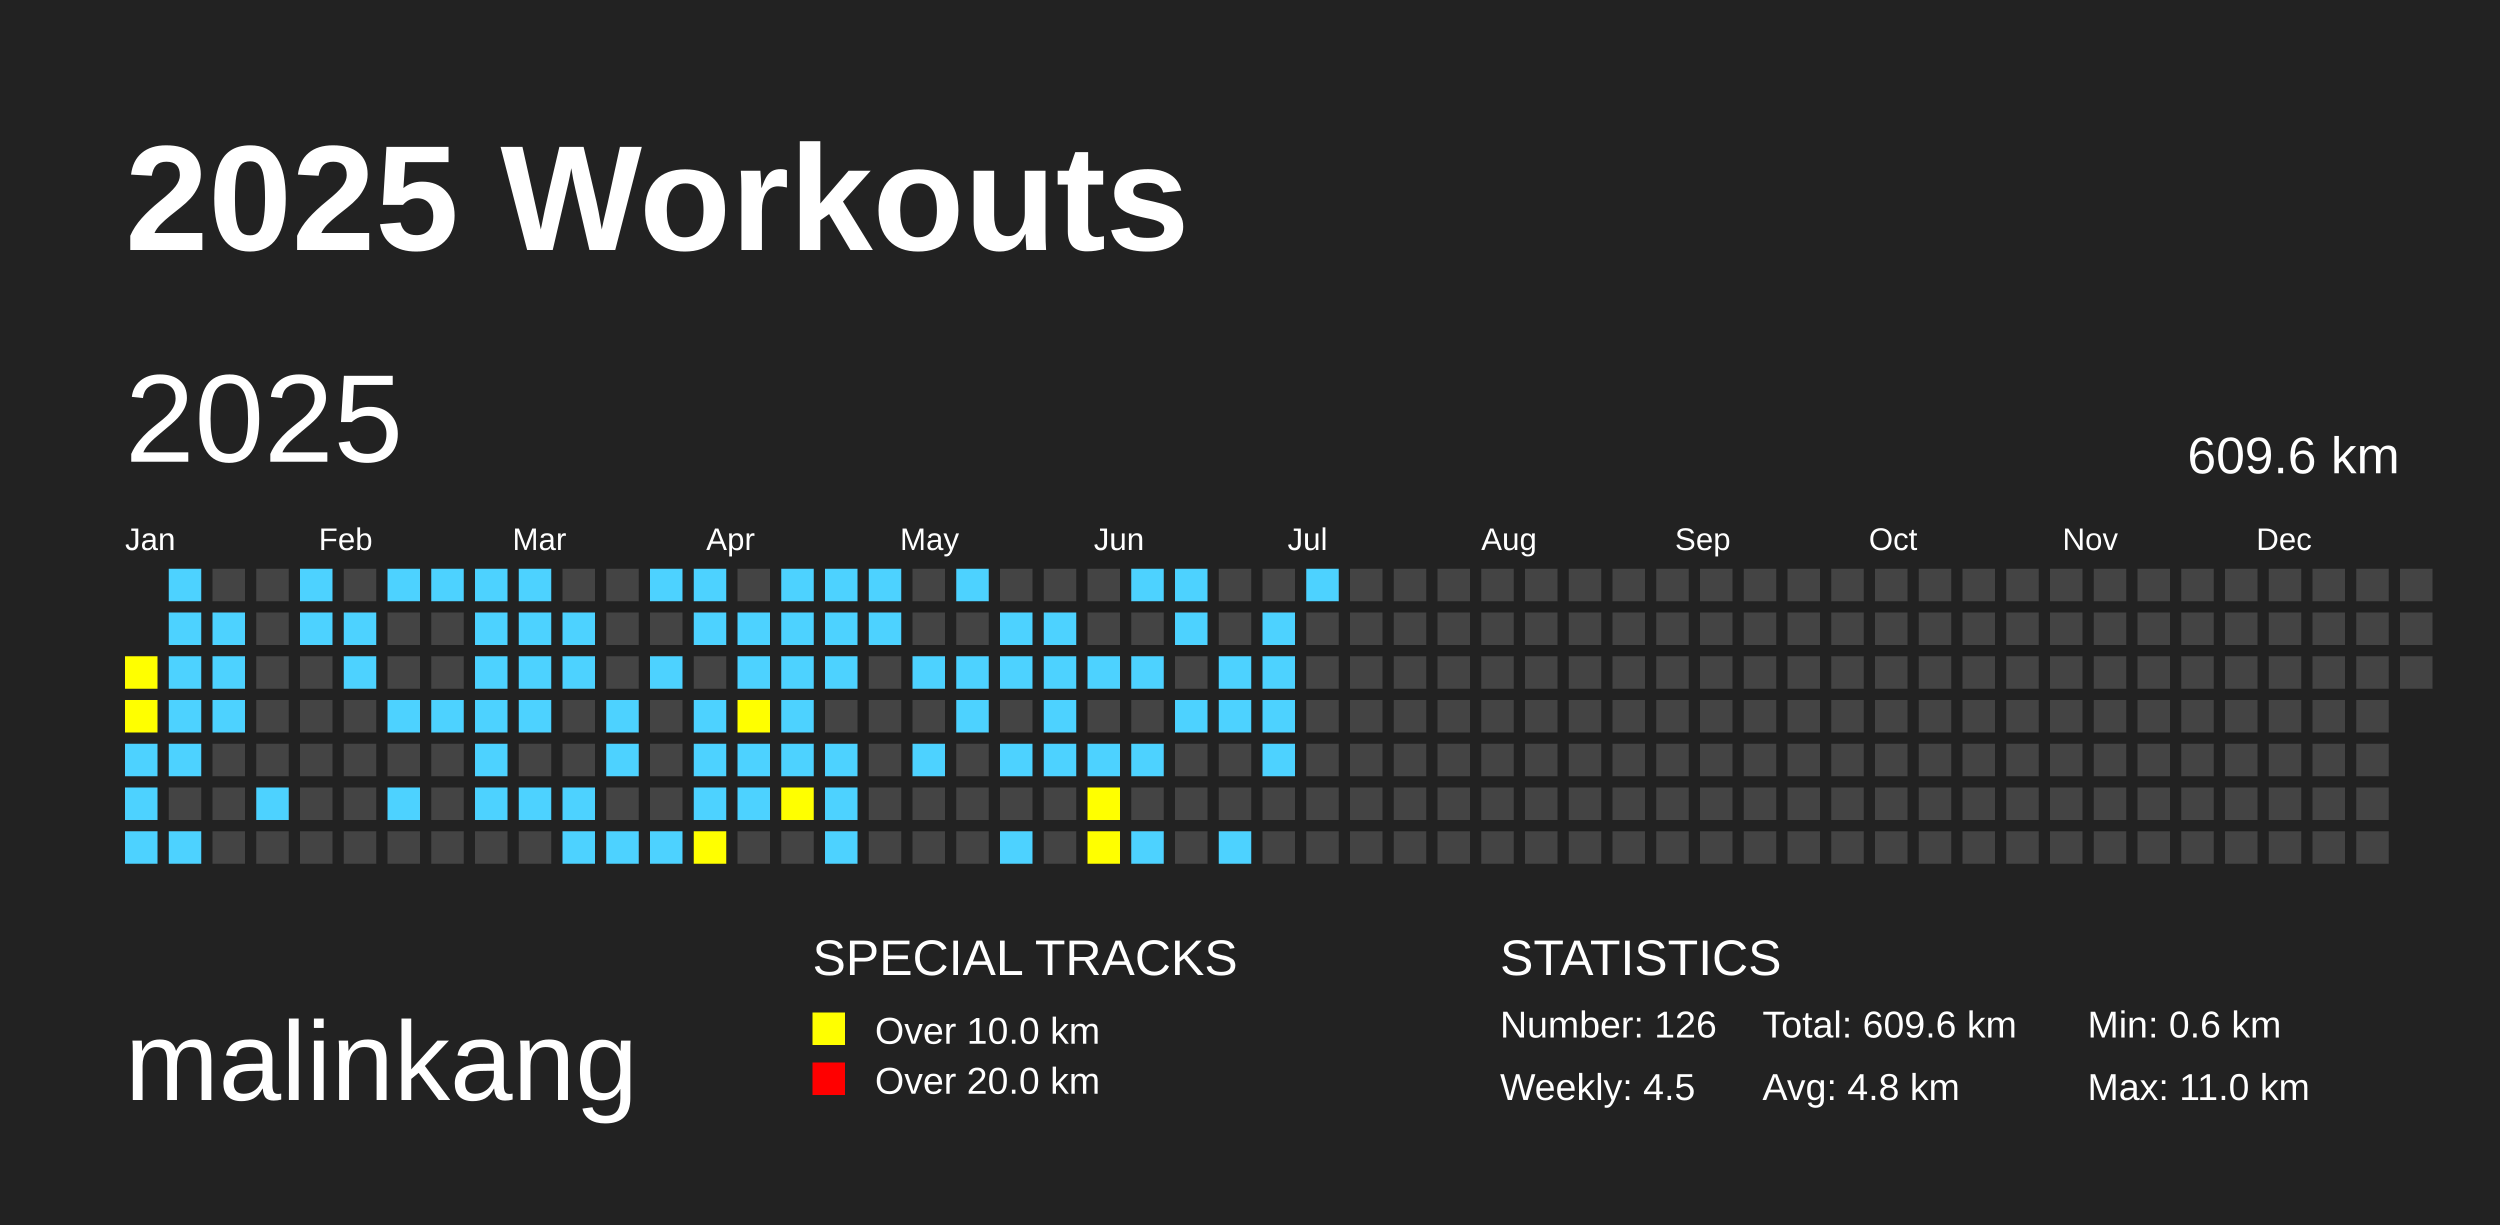
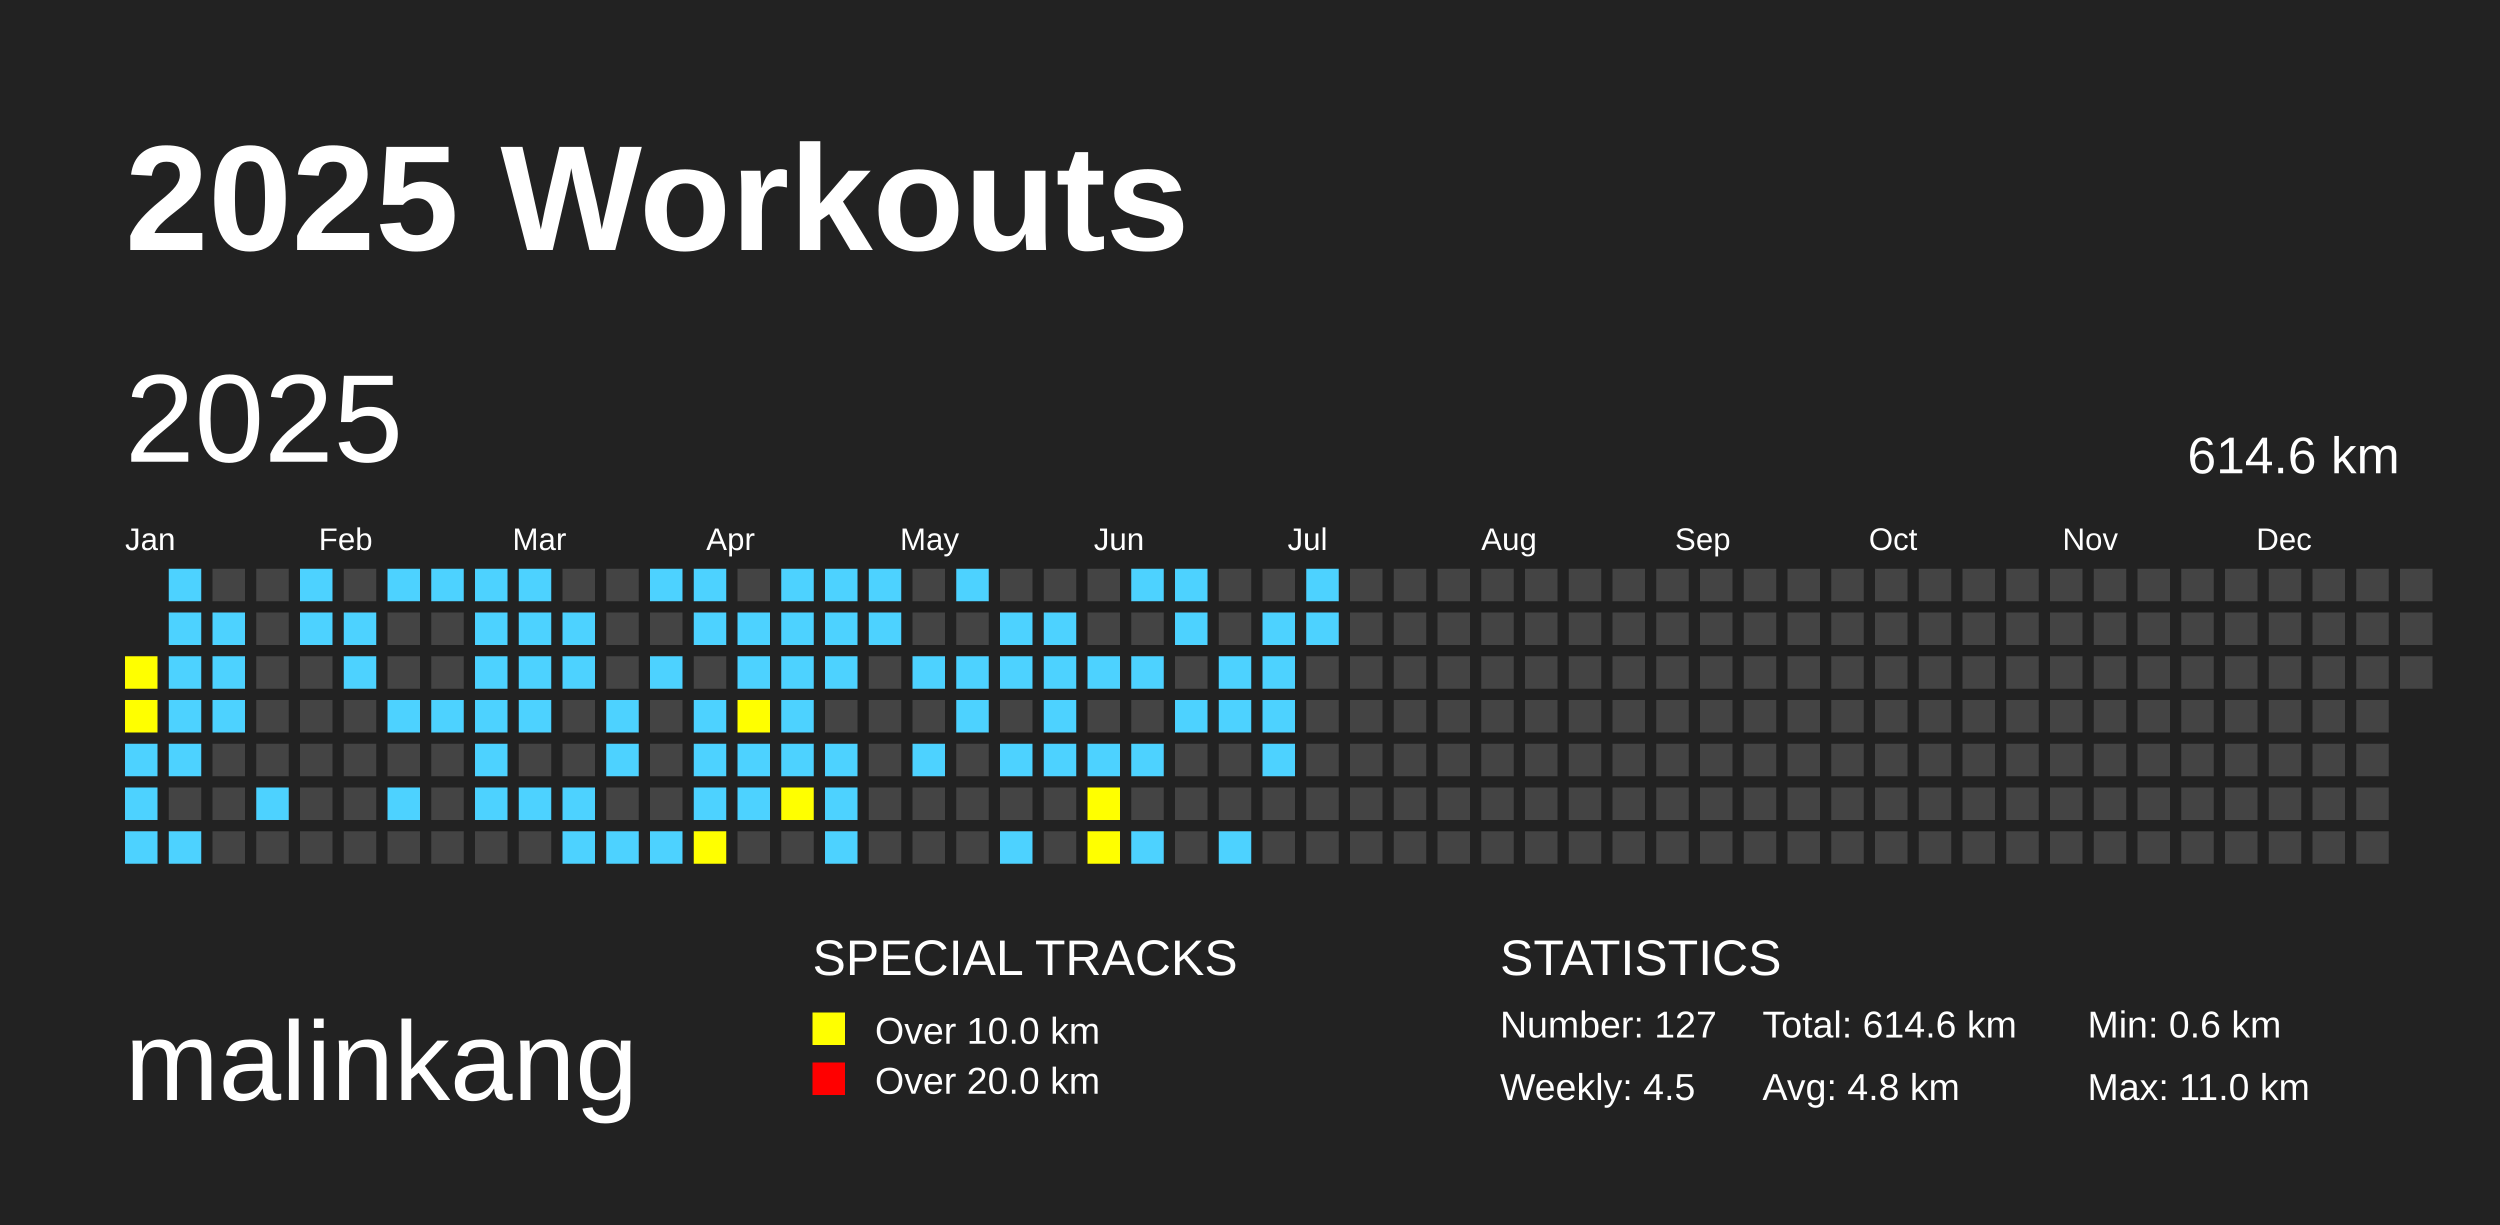
<svg xmlns="http://www.w3.org/2000/svg" baseProfile="full" height="98mm" version="1.1" viewBox="0,0,200,98" width="200mm">
  <defs />
  <rect fill="#222222" height="98" width="200" x="0" y="0" />
  <text fill="#FFFFFF" style="font-size:12px; font-family:Arial; font-weight:bold;" x="10" y="20">2025 Workouts</text>
  <text fill="#FFFFFF" style="font-size:9px; font-family:Arial" x="10" y="88">malinkang</text>
  <text fill="#FFFFFF" style="font-size:4px; font-family:Arial" x="65" y="78">SPECIAL TRACKS</text>
  <rect fill="yellow" height="2.6" width="2.6" x="65" y="81" />
  <text fill="#FFFFFF" style="font-size:3px; font-family:Arial" x="70" y="83.5">Over 10.0 km</text>
  <rect fill="red" height="2.6" width="2.6" x="65" y="85" />
  <text fill="#FFFFFF" style="font-size:3px; font-family:Arial" x="70" y="87.5">Over 20.0 km</text>
  <text fill="#FFFFFF" style="font-size:4px; font-family:Arial" x="120" y="78">STATISTICS</text>
-   <text fill="#FFFFFF" style="font-size:3px; font-family:Arial" x="120" y="83">Number: 126</text>
+   <text fill="#FFFFFF" style="font-size:3px; font-family:Arial" x="120" y="83">Number: 127</text>
  <text fill="#FFFFFF" style="font-size:3px; font-family:Arial" x="120" y="88">Weekly: 4.5</text>
-   <text fill="#FFFFFF" style="font-size:3px; font-family:Arial" x="141" y="83">Total: 609.6 km</text>
+   <text fill="#FFFFFF" style="font-size:3px; font-family:Arial" x="141" y="83">Total: 614.6 km</text>
  <text fill="#FFFFFF" style="font-size:3px; font-family:Arial" x="141" y="88">Avg: 4.8 km</text>
  <text fill="#FFFFFF" style="font-size:3px; font-family:Arial" x="167" y="83">Min: 0.6 km</text>
  <text fill="#FFFFFF" style="font-size:3px; font-family:Arial" x="167" y="88">Max: 11.0 km</text>
  <text dominant-baseline="hanging" fill="#FFFFFF" style="font-size:10.0px; font-family:Arial;" x="10" y="30">2025</text>
-   <text dominant-baseline="hanging" fill="#FFFFFF" style="font-size:4.125px; font-family:Arial;" x="175" y="35">609.6 km</text>
+   <text dominant-baseline="hanging" fill="#FFFFFF" style="font-size:4.125px; font-family:Arial;" x="175" y="35">614.6 km</text>
  <text fill="#FFFFFF" style="font-size:2.5px; font-family:Arial" x="10.0" y="44">Jan</text>
  <text fill="#FFFFFF" style="font-size:2.5px; font-family:Arial" x="25.5" y="44">Feb</text>
  <text fill="#FFFFFF" style="font-size:2.5px; font-family:Arial" x="41.0" y="44">Mar</text>
  <text fill="#FFFFFF" style="font-size:2.5px; font-family:Arial" x="56.5" y="44">Apr</text>
  <text fill="#FFFFFF" style="font-size:2.5px; font-family:Arial" x="72.0" y="44">May</text>
  <text fill="#FFFFFF" style="font-size:2.5px; font-family:Arial" x="87.5" y="44">Jun</text>
  <text fill="#FFFFFF" style="font-size:2.5px; font-family:Arial" x="103.0" y="44">Jul</text>
  <text fill="#FFFFFF" style="font-size:2.5px; font-family:Arial" x="118.5" y="44">Aug</text>
  <text fill="#FFFFFF" style="font-size:2.5px; font-family:Arial" x="134.0" y="44">Sep</text>
  <text fill="#FFFFFF" style="font-size:2.5px; font-family:Arial" x="149.5" y="44">Oct</text>
  <text fill="#FFFFFF" style="font-size:2.5px; font-family:Arial" x="165.0" y="44">Nov</text>
  <text fill="#FFFFFF" style="font-size:2.5px; font-family:Arial" x="180.5" y="44">Dec</text>
  <rect fill="yellow" height="2.6" width="2.6" x="10.0" y="52.5" />
  <rect fill="yellow" height="2.6" width="2.6" x="10.0" y="56.0" />
  <rect fill="#4DD2FF" height="2.6" width="2.6" x="10.0" y="59.5" />
  <rect fill="#4DD2FF" height="2.6" width="2.6" x="10.0" y="63.0" />
  <rect fill="#4DD2FF" height="2.6" width="2.6" x="10.0" y="66.5" />
  <rect fill="#4DD2FF" height="2.6" width="2.6" x="13.5" y="45.5" />
  <rect fill="#4DD2FF" height="2.6" width="2.6" x="13.5" y="49.0" />
  <rect fill="#4DD2FF" height="2.6" width="2.6" x="13.5" y="52.5" />
  <rect fill="#4DD2FF" height="2.6" width="2.6" x="13.5" y="56.0" />
  <rect fill="#4DD2FF" height="2.6" width="2.6" x="13.5" y="59.5" />
  <rect fill="#444444" height="2.6" width="2.6" x="13.5" y="63.0" />
  <rect fill="#4DD2FF" height="2.6" width="2.6" x="13.5" y="66.5" />
  <rect fill="#444444" height="2.6" width="2.6" x="17.0" y="45.5" />
  <rect fill="#4DD2FF" height="2.6" width="2.6" x="17.0" y="49.0" />
  <rect fill="#4DD2FF" height="2.6" width="2.6" x="17.0" y="52.5" />
  <rect fill="#4DD2FF" height="2.6" width="2.6" x="17.0" y="56.0" />
  <rect fill="#444444" height="2.6" width="2.6" x="17.0" y="59.5" />
  <rect fill="#444444" height="2.6" width="2.6" x="17.0" y="63.0" />
  <rect fill="#444444" height="2.6" width="2.6" x="17.0" y="66.5" />
  <rect fill="#444444" height="2.6" width="2.6" x="20.5" y="45.5" />
  <rect fill="#444444" height="2.6" width="2.6" x="20.5" y="49.0" />
  <rect fill="#444444" height="2.6" width="2.6" x="20.5" y="52.5" />
  <rect fill="#444444" height="2.6" width="2.6" x="20.5" y="56.0" />
  <rect fill="#444444" height="2.6" width="2.6" x="20.5" y="59.5" />
  <rect fill="#4DD2FF" height="2.6" width="2.6" x="20.5" y="63.0" />
  <rect fill="#444444" height="2.6" width="2.6" x="20.5" y="66.5" />
  <rect fill="#4DD2FF" height="2.6" width="2.6" x="24.0" y="45.5" />
  <rect fill="#4DD2FF" height="2.6" width="2.6" x="24.0" y="49.0" />
  <rect fill="#444444" height="2.6" width="2.6" x="24.0" y="52.5" />
  <rect fill="#444444" height="2.6" width="2.6" x="24.0" y="56.0" />
  <rect fill="#444444" height="2.6" width="2.6" x="24.0" y="59.5" />
  <rect fill="#444444" height="2.6" width="2.6" x="24.0" y="63.0" />
  <rect fill="#444444" height="2.6" width="2.6" x="24.0" y="66.5" />
  <rect fill="#444444" height="2.6" width="2.6" x="27.5" y="45.5" />
  <rect fill="#4DD2FF" height="2.6" width="2.6" x="27.5" y="49.0" />
  <rect fill="#4DD2FF" height="2.6" width="2.6" x="27.5" y="52.5" />
  <rect fill="#444444" height="2.6" width="2.6" x="27.5" y="56.0" />
  <rect fill="#444444" height="2.6" width="2.6" x="27.5" y="59.5" />
  <rect fill="#444444" height="2.6" width="2.6" x="27.5" y="63.0" />
  <rect fill="#444444" height="2.6" width="2.6" x="27.5" y="66.5" />
  <rect fill="#4DD2FF" height="2.6" width="2.6" x="31.0" y="45.5" />
  <rect fill="#444444" height="2.6" width="2.6" x="31.0" y="49.0" />
  <rect fill="#444444" height="2.6" width="2.6" x="31.0" y="52.5" />
  <rect fill="#4DD2FF" height="2.6" width="2.6" x="31.0" y="56.0" />
  <rect fill="#444444" height="2.6" width="2.6" x="31.0" y="59.5" />
  <rect fill="#4DD2FF" height="2.6" width="2.6" x="31.0" y="63.0" />
  <rect fill="#444444" height="2.6" width="2.6" x="31.0" y="66.5" />
  <rect fill="#4DD2FF" height="2.6" width="2.6" x="34.5" y="45.5" />
  <rect fill="#444444" height="2.6" width="2.6" x="34.5" y="49.0" />
  <rect fill="#444444" height="2.6" width="2.6" x="34.5" y="52.5" />
  <rect fill="#4DD2FF" height="2.6" width="2.6" x="34.5" y="56.0" />
  <rect fill="#444444" height="2.6" width="2.6" x="34.5" y="59.5" />
  <rect fill="#444444" height="2.6" width="2.6" x="34.5" y="63.0" />
  <rect fill="#444444" height="2.6" width="2.6" x="34.5" y="66.5" />
  <rect fill="#4DD2FF" height="2.6" width="2.6" x="38.0" y="45.5" />
  <rect fill="#4DD2FF" height="2.6" width="2.6" x="38.0" y="49.0" />
  <rect fill="#4DD2FF" height="2.6" width="2.6" x="38.0" y="52.5" />
  <rect fill="#4DD2FF" height="2.6" width="2.6" x="38.0" y="56.0" />
  <rect fill="#4DD2FF" height="2.6" width="2.6" x="38.0" y="59.5" />
  <rect fill="#4DD2FF" height="2.6" width="2.6" x="38.0" y="63.0" />
  <rect fill="#444444" height="2.6" width="2.6" x="38.0" y="66.5" />
  <rect fill="#4DD2FF" height="2.6" width="2.6" x="41.5" y="45.5" />
  <rect fill="#4DD2FF" height="2.6" width="2.6" x="41.5" y="49.0" />
  <rect fill="#4DD2FF" height="2.6" width="2.6" x="41.5" y="52.5" />
  <rect fill="#4DD2FF" height="2.6" width="2.6" x="41.5" y="56.0" />
  <rect fill="#444444" height="2.6" width="2.6" x="41.5" y="59.5" />
  <rect fill="#4DD2FF" height="2.6" width="2.6" x="41.5" y="63.0" />
  <rect fill="#444444" height="2.6" width="2.6" x="41.5" y="66.5" />
  <rect fill="#444444" height="2.6" width="2.6" x="45.0" y="45.5" />
  <rect fill="#4DD2FF" height="2.6" width="2.6" x="45.0" y="49.0" />
  <rect fill="#4DD2FF" height="2.6" width="2.6" x="45.0" y="52.5" />
  <rect fill="#444444" height="2.6" width="2.6" x="45.0" y="56.0" />
  <rect fill="#444444" height="2.6" width="2.6" x="45.0" y="59.5" />
  <rect fill="#4DD2FF" height="2.6" width="2.6" x="45.0" y="63.0" />
  <rect fill="#4DD2FF" height="2.6" width="2.6" x="45.0" y="66.5" />
  <rect fill="#444444" height="2.6" width="2.6" x="48.5" y="45.5" />
  <rect fill="#444444" height="2.6" width="2.6" x="48.5" y="49.0" />
  <rect fill="#444444" height="2.6" width="2.6" x="48.5" y="52.5" />
  <rect fill="#4DD2FF" height="2.6" width="2.6" x="48.5" y="56.0" />
  <rect fill="#4DD2FF" height="2.6" width="2.6" x="48.5" y="59.5" />
  <rect fill="#444444" height="2.6" width="2.6" x="48.5" y="63.0" />
  <rect fill="#4DD2FF" height="2.6" width="2.6" x="48.5" y="66.5" />
  <rect fill="#4DD2FF" height="2.6" width="2.6" x="52.0" y="45.5" />
  <rect fill="#444444" height="2.6" width="2.6" x="52.0" y="49.0" />
  <rect fill="#4DD2FF" height="2.6" width="2.6" x="52.0" y="52.5" />
  <rect fill="#444444" height="2.6" width="2.6" x="52.0" y="56.0" />
  <rect fill="#444444" height="2.6" width="2.6" x="52.0" y="59.5" />
  <rect fill="#444444" height="2.6" width="2.6" x="52.0" y="63.0" />
  <rect fill="#4DD2FF" height="2.6" width="2.6" x="52.0" y="66.5" />
  <rect fill="#4DD2FF" height="2.6" width="2.6" x="55.5" y="45.5" />
  <rect fill="#4DD2FF" height="2.6" width="2.6" x="55.5" y="49.0" />
  <rect fill="#444444" height="2.6" width="2.6" x="55.5" y="52.5" />
  <rect fill="#4DD2FF" height="2.6" width="2.6" x="55.5" y="56.0" />
  <rect fill="#4DD2FF" height="2.6" width="2.6" x="55.5" y="59.5" />
  <rect fill="#4DD2FF" height="2.6" width="2.6" x="55.5" y="63.0" />
  <rect fill="yellow" height="2.6" width="2.6" x="55.5" y="66.5" />
  <rect fill="#444444" height="2.6" width="2.6" x="59.0" y="45.5" />
  <rect fill="#4DD2FF" height="2.6" width="2.6" x="59.0" y="49.0" />
  <rect fill="#4DD2FF" height="2.6" width="2.6" x="59.0" y="52.5" />
  <rect fill="yellow" height="2.6" width="2.6" x="59.0" y="56.0" />
  <rect fill="#4DD2FF" height="2.6" width="2.6" x="59.0" y="59.5" />
  <rect fill="#4DD2FF" height="2.6" width="2.6" x="59.0" y="63.0" />
  <rect fill="#444444" height="2.6" width="2.6" x="59.0" y="66.5" />
  <rect fill="#4DD2FF" height="2.6" width="2.6" x="62.5" y="45.5" />
  <rect fill="#4DD2FF" height="2.6" width="2.6" x="62.5" y="49.0" />
  <rect fill="#4DD2FF" height="2.6" width="2.6" x="62.5" y="52.5" />
  <rect fill="#4DD2FF" height="2.6" width="2.6" x="62.5" y="56.0" />
  <rect fill="#4DD2FF" height="2.6" width="2.6" x="62.5" y="59.5" />
  <rect fill="yellow" height="2.6" width="2.6" x="62.5" y="63.0" />
  <rect fill="#444444" height="2.6" width="2.6" x="62.5" y="66.5" />
  <rect fill="#4DD2FF" height="2.6" width="2.6" x="66.0" y="45.5" />
  <rect fill="#4DD2FF" height="2.6" width="2.6" x="66.0" y="49.0" />
  <rect fill="#4DD2FF" height="2.6" width="2.6" x="66.0" y="52.5" />
  <rect fill="#444444" height="2.6" width="2.6" x="66.0" y="56.0" />
  <rect fill="#4DD2FF" height="2.6" width="2.6" x="66.0" y="59.5" />
  <rect fill="#4DD2FF" height="2.6" width="2.6" x="66.0" y="63.0" />
  <rect fill="#4DD2FF" height="2.6" width="2.6" x="66.0" y="66.5" />
  <rect fill="#4DD2FF" height="2.6" width="2.6" x="69.5" y="45.5" />
  <rect fill="#4DD2FF" height="2.6" width="2.6" x="69.5" y="49.0" />
  <rect fill="#444444" height="2.6" width="2.6" x="69.5" y="52.5" />
  <rect fill="#444444" height="2.6" width="2.6" x="69.5" y="56.0" />
  <rect fill="#444444" height="2.6" width="2.6" x="69.5" y="59.5" />
  <rect fill="#444444" height="2.6" width="2.6" x="69.5" y="63.0" />
  <rect fill="#444444" height="2.6" width="2.6" x="69.5" y="66.5" />
  <rect fill="#444444" height="2.6" width="2.6" x="73.0" y="45.5" />
  <rect fill="#444444" height="2.6" width="2.6" x="73.0" y="49.0" />
  <rect fill="#4DD2FF" height="2.6" width="2.6" x="73.0" y="52.5" />
  <rect fill="#444444" height="2.6" width="2.6" x="73.0" y="56.0" />
  <rect fill="#4DD2FF" height="2.6" width="2.6" x="73.0" y="59.5" />
  <rect fill="#444444" height="2.6" width="2.6" x="73.0" y="63.0" />
  <rect fill="#444444" height="2.6" width="2.6" x="73.0" y="66.5" />
  <rect fill="#4DD2FF" height="2.6" width="2.6" x="76.5" y="45.5" />
  <rect fill="#444444" height="2.6" width="2.6" x="76.5" y="49.0" />
  <rect fill="#4DD2FF" height="2.6" width="2.6" x="76.5" y="52.5" />
  <rect fill="#4DD2FF" height="2.6" width="2.6" x="76.5" y="56.0" />
  <rect fill="#444444" height="2.6" width="2.6" x="76.5" y="59.5" />
  <rect fill="#444444" height="2.6" width="2.6" x="76.5" y="63.0" />
  <rect fill="#444444" height="2.6" width="2.6" x="76.5" y="66.5" />
  <rect fill="#444444" height="2.6" width="2.6" x="80.0" y="45.5" />
  <rect fill="#4DD2FF" height="2.6" width="2.6" x="80.0" y="49.0" />
  <rect fill="#4DD2FF" height="2.6" width="2.6" x="80.0" y="52.5" />
  <rect fill="#444444" height="2.6" width="2.6" x="80.0" y="56.0" />
  <rect fill="#4DD2FF" height="2.6" width="2.6" x="80.0" y="59.5" />
  <rect fill="#444444" height="2.6" width="2.6" x="80.0" y="63.0" />
  <rect fill="#4DD2FF" height="2.6" width="2.6" x="80.0" y="66.5" />
  <rect fill="#444444" height="2.6" width="2.6" x="83.5" y="45.5" />
  <rect fill="#4DD2FF" height="2.6" width="2.6" x="83.5" y="49.0" />
  <rect fill="#4DD2FF" height="2.6" width="2.6" x="83.5" y="52.5" />
  <rect fill="#4DD2FF" height="2.6" width="2.6" x="83.5" y="56.0" />
  <rect fill="#4DD2FF" height="2.6" width="2.6" x="83.5" y="59.5" />
  <rect fill="#444444" height="2.6" width="2.6" x="83.5" y="63.0" />
  <rect fill="#444444" height="2.6" width="2.6" x="83.5" y="66.5" />
  <rect fill="#444444" height="2.6" width="2.6" x="87.0" y="45.5" />
  <rect fill="#444444" height="2.6" width="2.6" x="87.0" y="49.0" />
  <rect fill="#4DD2FF" height="2.6" width="2.6" x="87.0" y="52.5" />
  <rect fill="#444444" height="2.6" width="2.6" x="87.0" y="56.0" />
  <rect fill="#4DD2FF" height="2.6" width="2.6" x="87.0" y="59.5" />
  <rect fill="yellow" height="2.6" width="2.6" x="87.0" y="63.0" />
  <rect fill="yellow" height="2.6" width="2.6" x="87.0" y="66.5" />
  <rect fill="#4DD2FF" height="2.6" width="2.6" x="90.5" y="45.5" />
  <rect fill="#444444" height="2.6" width="2.6" x="90.5" y="49.0" />
  <rect fill="#4DD2FF" height="2.6" width="2.6" x="90.5" y="52.5" />
  <rect fill="#444444" height="2.6" width="2.6" x="90.5" y="56.0" />
  <rect fill="#4DD2FF" height="2.6" width="2.6" x="90.5" y="59.5" />
  <rect fill="#444444" height="2.6" width="2.6" x="90.5" y="63.0" />
  <rect fill="#4DD2FF" height="2.6" width="2.6" x="90.5" y="66.5" />
  <rect fill="#4DD2FF" height="2.6" width="2.6" x="94.0" y="45.5" />
  <rect fill="#4DD2FF" height="2.6" width="2.6" x="94.0" y="49.0" />
  <rect fill="#444444" height="2.6" width="2.6" x="94.0" y="52.5" />
  <rect fill="#4DD2FF" height="2.6" width="2.6" x="94.0" y="56.0" />
  <rect fill="#444444" height="2.6" width="2.6" x="94.0" y="59.5" />
  <rect fill="#444444" height="2.6" width="2.6" x="94.0" y="63.0" />
  <rect fill="#444444" height="2.6" width="2.6" x="94.0" y="66.5" />
  <rect fill="#444444" height="2.6" width="2.6" x="97.5" y="45.5" />
  <rect fill="#444444" height="2.6" width="2.6" x="97.5" y="49.0" />
  <rect fill="#4DD2FF" height="2.6" width="2.6" x="97.5" y="52.5" />
  <rect fill="#4DD2FF" height="2.6" width="2.6" x="97.5" y="56.0" />
  <rect fill="#444444" height="2.6" width="2.6" x="97.5" y="59.5" />
  <rect fill="#444444" height="2.6" width="2.6" x="97.5" y="63.0" />
  <rect fill="#4DD2FF" height="2.6" width="2.6" x="97.5" y="66.5" />
  <rect fill="#444444" height="2.6" width="2.6" x="101.0" y="45.5" />
  <rect fill="#4DD2FF" height="2.6" width="2.6" x="101.0" y="49.0" />
  <rect fill="#4DD2FF" height="2.6" width="2.6" x="101.0" y="52.5" />
  <rect fill="#4DD2FF" height="2.6" width="2.6" x="101.0" y="56.0" />
  <rect fill="#4DD2FF" height="2.6" width="2.6" x="101.0" y="59.5" />
  <rect fill="#444444" height="2.6" width="2.6" x="101.0" y="63.0" />
  <rect fill="#444444" height="2.6" width="2.6" x="101.0" y="66.5" />
  <rect fill="#4DD2FF" height="2.6" width="2.6" x="104.5" y="45.5" />
-   <rect fill="#444444" height="2.6" width="2.6" x="104.5" y="49.0" />
+   <rect fill="#4DD2FF" height="2.6" width="2.6" x="104.5" y="49.0" />
  <rect fill="#444444" height="2.6" width="2.6" x="104.5" y="52.5" />
  <rect fill="#444444" height="2.6" width="2.6" x="104.5" y="56.0" />
  <rect fill="#444444" height="2.6" width="2.6" x="104.5" y="59.5" />
  <rect fill="#444444" height="2.6" width="2.6" x="104.5" y="63.0" />
  <rect fill="#444444" height="2.6" width="2.6" x="104.5" y="66.5" />
  <rect fill="#444444" height="2.6" width="2.6" x="108.0" y="45.5" />
  <rect fill="#444444" height="2.6" width="2.6" x="108.0" y="49.0" />
  <rect fill="#444444" height="2.6" width="2.6" x="108.0" y="52.5" />
  <rect fill="#444444" height="2.6" width="2.6" x="108.0" y="56.0" />
  <rect fill="#444444" height="2.6" width="2.6" x="108.0" y="59.5" />
  <rect fill="#444444" height="2.6" width="2.6" x="108.0" y="63.0" />
  <rect fill="#444444" height="2.6" width="2.6" x="108.0" y="66.5" />
  <rect fill="#444444" height="2.6" width="2.6" x="111.5" y="45.5" />
  <rect fill="#444444" height="2.6" width="2.6" x="111.5" y="49.0" />
  <rect fill="#444444" height="2.6" width="2.6" x="111.5" y="52.5" />
  <rect fill="#444444" height="2.6" width="2.6" x="111.5" y="56.0" />
  <rect fill="#444444" height="2.6" width="2.6" x="111.5" y="59.5" />
  <rect fill="#444444" height="2.6" width="2.6" x="111.5" y="63.0" />
  <rect fill="#444444" height="2.6" width="2.6" x="111.5" y="66.5" />
  <rect fill="#444444" height="2.6" width="2.6" x="115.0" y="45.5" />
  <rect fill="#444444" height="2.6" width="2.6" x="115.0" y="49.0" />
  <rect fill="#444444" height="2.6" width="2.6" x="115.0" y="52.5" />
  <rect fill="#444444" height="2.6" width="2.6" x="115.0" y="56.0" />
  <rect fill="#444444" height="2.6" width="2.6" x="115.0" y="59.5" />
  <rect fill="#444444" height="2.6" width="2.6" x="115.0" y="63.0" />
  <rect fill="#444444" height="2.6" width="2.6" x="115.0" y="66.5" />
  <rect fill="#444444" height="2.6" width="2.6" x="118.5" y="45.5" />
  <rect fill="#444444" height="2.6" width="2.6" x="118.5" y="49.0" />
  <rect fill="#444444" height="2.6" width="2.6" x="118.5" y="52.5" />
  <rect fill="#444444" height="2.6" width="2.6" x="118.5" y="56.0" />
  <rect fill="#444444" height="2.6" width="2.6" x="118.5" y="59.5" />
  <rect fill="#444444" height="2.6" width="2.6" x="118.5" y="63.0" />
  <rect fill="#444444" height="2.6" width="2.6" x="118.5" y="66.5" />
  <rect fill="#444444" height="2.6" width="2.6" x="122.0" y="45.5" />
  <rect fill="#444444" height="2.6" width="2.6" x="122.0" y="49.0" />
  <rect fill="#444444" height="2.6" width="2.6" x="122.0" y="52.5" />
  <rect fill="#444444" height="2.6" width="2.6" x="122.0" y="56.0" />
  <rect fill="#444444" height="2.6" width="2.6" x="122.0" y="59.5" />
  <rect fill="#444444" height="2.6" width="2.6" x="122.0" y="63.0" />
  <rect fill="#444444" height="2.6" width="2.6" x="122.0" y="66.5" />
  <rect fill="#444444" height="2.6" width="2.6" x="125.5" y="45.5" />
  <rect fill="#444444" height="2.6" width="2.6" x="125.5" y="49.0" />
  <rect fill="#444444" height="2.6" width="2.6" x="125.5" y="52.5" />
  <rect fill="#444444" height="2.6" width="2.6" x="125.5" y="56.0" />
  <rect fill="#444444" height="2.6" width="2.6" x="125.5" y="59.5" />
  <rect fill="#444444" height="2.6" width="2.6" x="125.5" y="63.0" />
  <rect fill="#444444" height="2.6" width="2.6" x="125.5" y="66.5" />
  <rect fill="#444444" height="2.6" width="2.6" x="129.0" y="45.5" />
  <rect fill="#444444" height="2.6" width="2.6" x="129.0" y="49.0" />
  <rect fill="#444444" height="2.6" width="2.6" x="129.0" y="52.5" />
  <rect fill="#444444" height="2.6" width="2.6" x="129.0" y="56.0" />
  <rect fill="#444444" height="2.6" width="2.6" x="129.0" y="59.5" />
  <rect fill="#444444" height="2.6" width="2.6" x="129.0" y="63.0" />
  <rect fill="#444444" height="2.6" width="2.6" x="129.0" y="66.5" />
  <rect fill="#444444" height="2.6" width="2.6" x="132.5" y="45.5" />
  <rect fill="#444444" height="2.6" width="2.6" x="132.5" y="49.0" />
  <rect fill="#444444" height="2.6" width="2.6" x="132.5" y="52.5" />
  <rect fill="#444444" height="2.6" width="2.6" x="132.5" y="56.0" />
  <rect fill="#444444" height="2.6" width="2.6" x="132.5" y="59.5" />
  <rect fill="#444444" height="2.6" width="2.6" x="132.5" y="63.0" />
  <rect fill="#444444" height="2.6" width="2.6" x="132.5" y="66.5" />
  <rect fill="#444444" height="2.6" width="2.6" x="136.0" y="45.5" />
  <rect fill="#444444" height="2.6" width="2.6" x="136.0" y="49.0" />
  <rect fill="#444444" height="2.6" width="2.6" x="136.0" y="52.5" />
  <rect fill="#444444" height="2.6" width="2.6" x="136.0" y="56.0" />
  <rect fill="#444444" height="2.6" width="2.6" x="136.0" y="59.5" />
  <rect fill="#444444" height="2.6" width="2.6" x="136.0" y="63.0" />
  <rect fill="#444444" height="2.6" width="2.6" x="136.0" y="66.5" />
  <rect fill="#444444" height="2.6" width="2.6" x="139.5" y="45.5" />
  <rect fill="#444444" height="2.6" width="2.6" x="139.5" y="49.0" />
  <rect fill="#444444" height="2.6" width="2.6" x="139.5" y="52.5" />
  <rect fill="#444444" height="2.6" width="2.6" x="139.5" y="56.0" />
  <rect fill="#444444" height="2.6" width="2.6" x="139.5" y="59.5" />
  <rect fill="#444444" height="2.6" width="2.6" x="139.5" y="63.0" />
  <rect fill="#444444" height="2.6" width="2.6" x="139.5" y="66.5" />
  <rect fill="#444444" height="2.6" width="2.6" x="143.0" y="45.5" />
  <rect fill="#444444" height="2.6" width="2.6" x="143.0" y="49.0" />
  <rect fill="#444444" height="2.6" width="2.6" x="143.0" y="52.5" />
  <rect fill="#444444" height="2.6" width="2.6" x="143.0" y="56.0" />
  <rect fill="#444444" height="2.6" width="2.6" x="143.0" y="59.5" />
  <rect fill="#444444" height="2.6" width="2.6" x="143.0" y="63.0" />
  <rect fill="#444444" height="2.6" width="2.6" x="143.0" y="66.5" />
  <rect fill="#444444" height="2.6" width="2.6" x="146.5" y="45.5" />
  <rect fill="#444444" height="2.6" width="2.6" x="146.5" y="49.0" />
  <rect fill="#444444" height="2.6" width="2.6" x="146.5" y="52.5" />
  <rect fill="#444444" height="2.6" width="2.6" x="146.5" y="56.0" />
  <rect fill="#444444" height="2.6" width="2.6" x="146.5" y="59.5" />
  <rect fill="#444444" height="2.6" width="2.6" x="146.5" y="63.0" />
  <rect fill="#444444" height="2.6" width="2.6" x="146.5" y="66.5" />
  <rect fill="#444444" height="2.6" width="2.6" x="150.0" y="45.5" />
  <rect fill="#444444" height="2.6" width="2.6" x="150.0" y="49.0" />
  <rect fill="#444444" height="2.6" width="2.6" x="150.0" y="52.5" />
  <rect fill="#444444" height="2.6" width="2.6" x="150.0" y="56.0" />
  <rect fill="#444444" height="2.6" width="2.6" x="150.0" y="59.5" />
  <rect fill="#444444" height="2.6" width="2.6" x="150.0" y="63.0" />
  <rect fill="#444444" height="2.6" width="2.6" x="150.0" y="66.5" />
  <rect fill="#444444" height="2.6" width="2.6" x="153.5" y="45.5" />
  <rect fill="#444444" height="2.6" width="2.6" x="153.5" y="49.0" />
  <rect fill="#444444" height="2.6" width="2.6" x="153.5" y="52.5" />
  <rect fill="#444444" height="2.6" width="2.6" x="153.5" y="56.0" />
  <rect fill="#444444" height="2.6" width="2.6" x="153.5" y="59.5" />
  <rect fill="#444444" height="2.6" width="2.6" x="153.5" y="63.0" />
  <rect fill="#444444" height="2.6" width="2.6" x="153.5" y="66.5" />
  <rect fill="#444444" height="2.6" width="2.6" x="157.0" y="45.5" />
  <rect fill="#444444" height="2.6" width="2.6" x="157.0" y="49.0" />
  <rect fill="#444444" height="2.6" width="2.6" x="157.0" y="52.5" />
  <rect fill="#444444" height="2.6" width="2.6" x="157.0" y="56.0" />
  <rect fill="#444444" height="2.6" width="2.6" x="157.0" y="59.5" />
  <rect fill="#444444" height="2.6" width="2.6" x="157.0" y="63.0" />
  <rect fill="#444444" height="2.6" width="2.6" x="157.0" y="66.5" />
  <rect fill="#444444" height="2.6" width="2.6" x="160.5" y="45.5" />
  <rect fill="#444444" height="2.6" width="2.6" x="160.5" y="49.0" />
  <rect fill="#444444" height="2.6" width="2.6" x="160.5" y="52.5" />
  <rect fill="#444444" height="2.6" width="2.6" x="160.5" y="56.0" />
  <rect fill="#444444" height="2.6" width="2.6" x="160.5" y="59.5" />
  <rect fill="#444444" height="2.6" width="2.6" x="160.5" y="63.0" />
  <rect fill="#444444" height="2.6" width="2.6" x="160.5" y="66.5" />
  <rect fill="#444444" height="2.6" width="2.6" x="164.0" y="45.5" />
  <rect fill="#444444" height="2.6" width="2.6" x="164.0" y="49.0" />
  <rect fill="#444444" height="2.6" width="2.6" x="164.0" y="52.5" />
  <rect fill="#444444" height="2.6" width="2.6" x="164.0" y="56.0" />
  <rect fill="#444444" height="2.6" width="2.6" x="164.0" y="59.5" />
  <rect fill="#444444" height="2.6" width="2.6" x="164.0" y="63.0" />
  <rect fill="#444444" height="2.6" width="2.6" x="164.0" y="66.5" />
  <rect fill="#444444" height="2.6" width="2.6" x="167.5" y="45.5" />
  <rect fill="#444444" height="2.6" width="2.6" x="167.5" y="49.0" />
  <rect fill="#444444" height="2.6" width="2.6" x="167.5" y="52.5" />
  <rect fill="#444444" height="2.6" width="2.6" x="167.5" y="56.0" />
  <rect fill="#444444" height="2.6" width="2.6" x="167.5" y="59.5" />
  <rect fill="#444444" height="2.6" width="2.6" x="167.5" y="63.0" />
  <rect fill="#444444" height="2.6" width="2.6" x="167.5" y="66.5" />
  <rect fill="#444444" height="2.6" width="2.6" x="171.0" y="45.5" />
  <rect fill="#444444" height="2.6" width="2.6" x="171.0" y="49.0" />
  <rect fill="#444444" height="2.6" width="2.6" x="171.0" y="52.5" />
  <rect fill="#444444" height="2.6" width="2.6" x="171.0" y="56.0" />
  <rect fill="#444444" height="2.6" width="2.6" x="171.0" y="59.5" />
  <rect fill="#444444" height="2.6" width="2.6" x="171.0" y="63.0" />
  <rect fill="#444444" height="2.6" width="2.6" x="171.0" y="66.5" />
  <rect fill="#444444" height="2.6" width="2.6" x="174.5" y="45.5" />
  <rect fill="#444444" height="2.6" width="2.6" x="174.5" y="49.0" />
  <rect fill="#444444" height="2.6" width="2.6" x="174.5" y="52.5" />
  <rect fill="#444444" height="2.6" width="2.6" x="174.5" y="56.0" />
  <rect fill="#444444" height="2.6" width="2.6" x="174.5" y="59.5" />
  <rect fill="#444444" height="2.6" width="2.6" x="174.5" y="63.0" />
  <rect fill="#444444" height="2.6" width="2.6" x="174.5" y="66.5" />
  <rect fill="#444444" height="2.6" width="2.6" x="178.0" y="45.5" />
  <rect fill="#444444" height="2.6" width="2.6" x="178.0" y="49.0" />
  <rect fill="#444444" height="2.6" width="2.6" x="178.0" y="52.5" />
  <rect fill="#444444" height="2.6" width="2.6" x="178.0" y="56.0" />
  <rect fill="#444444" height="2.6" width="2.6" x="178.0" y="59.5" />
  <rect fill="#444444" height="2.6" width="2.6" x="178.0" y="63.0" />
  <rect fill="#444444" height="2.6" width="2.6" x="178.0" y="66.5" />
  <rect fill="#444444" height="2.6" width="2.6" x="181.5" y="45.5" />
  <rect fill="#444444" height="2.6" width="2.6" x="181.5" y="49.0" />
  <rect fill="#444444" height="2.6" width="2.6" x="181.5" y="52.5" />
  <rect fill="#444444" height="2.6" width="2.6" x="181.5" y="56.0" />
  <rect fill="#444444" height="2.6" width="2.6" x="181.5" y="59.5" />
  <rect fill="#444444" height="2.6" width="2.6" x="181.5" y="63.0" />
  <rect fill="#444444" height="2.6" width="2.6" x="181.5" y="66.5" />
  <rect fill="#444444" height="2.6" width="2.6" x="185.0" y="45.5" />
  <rect fill="#444444" height="2.6" width="2.6" x="185.0" y="49.0" />
  <rect fill="#444444" height="2.6" width="2.6" x="185.0" y="52.5" />
  <rect fill="#444444" height="2.6" width="2.6" x="185.0" y="56.0" />
  <rect fill="#444444" height="2.6" width="2.6" x="185.0" y="59.5" />
  <rect fill="#444444" height="2.6" width="2.6" x="185.0" y="63.0" />
  <rect fill="#444444" height="2.6" width="2.6" x="185.0" y="66.5" />
  <rect fill="#444444" height="2.6" width="2.6" x="188.5" y="45.5" />
  <rect fill="#444444" height="2.6" width="2.6" x="188.5" y="49.0" />
  <rect fill="#444444" height="2.6" width="2.6" x="188.5" y="52.5" />
  <rect fill="#444444" height="2.6" width="2.6" x="188.5" y="56.0" />
  <rect fill="#444444" height="2.6" width="2.6" x="188.5" y="59.5" />
  <rect fill="#444444" height="2.6" width="2.6" x="188.5" y="63.0" />
  <rect fill="#444444" height="2.6" width="2.6" x="188.5" y="66.5" />
  <rect fill="#444444" height="2.6" width="2.6" x="192.0" y="45.5" />
  <rect fill="#444444" height="2.6" width="2.6" x="192.0" y="49.0" />
  <rect fill="#444444" height="2.6" width="2.6" x="192.0" y="52.5" />
</svg>
